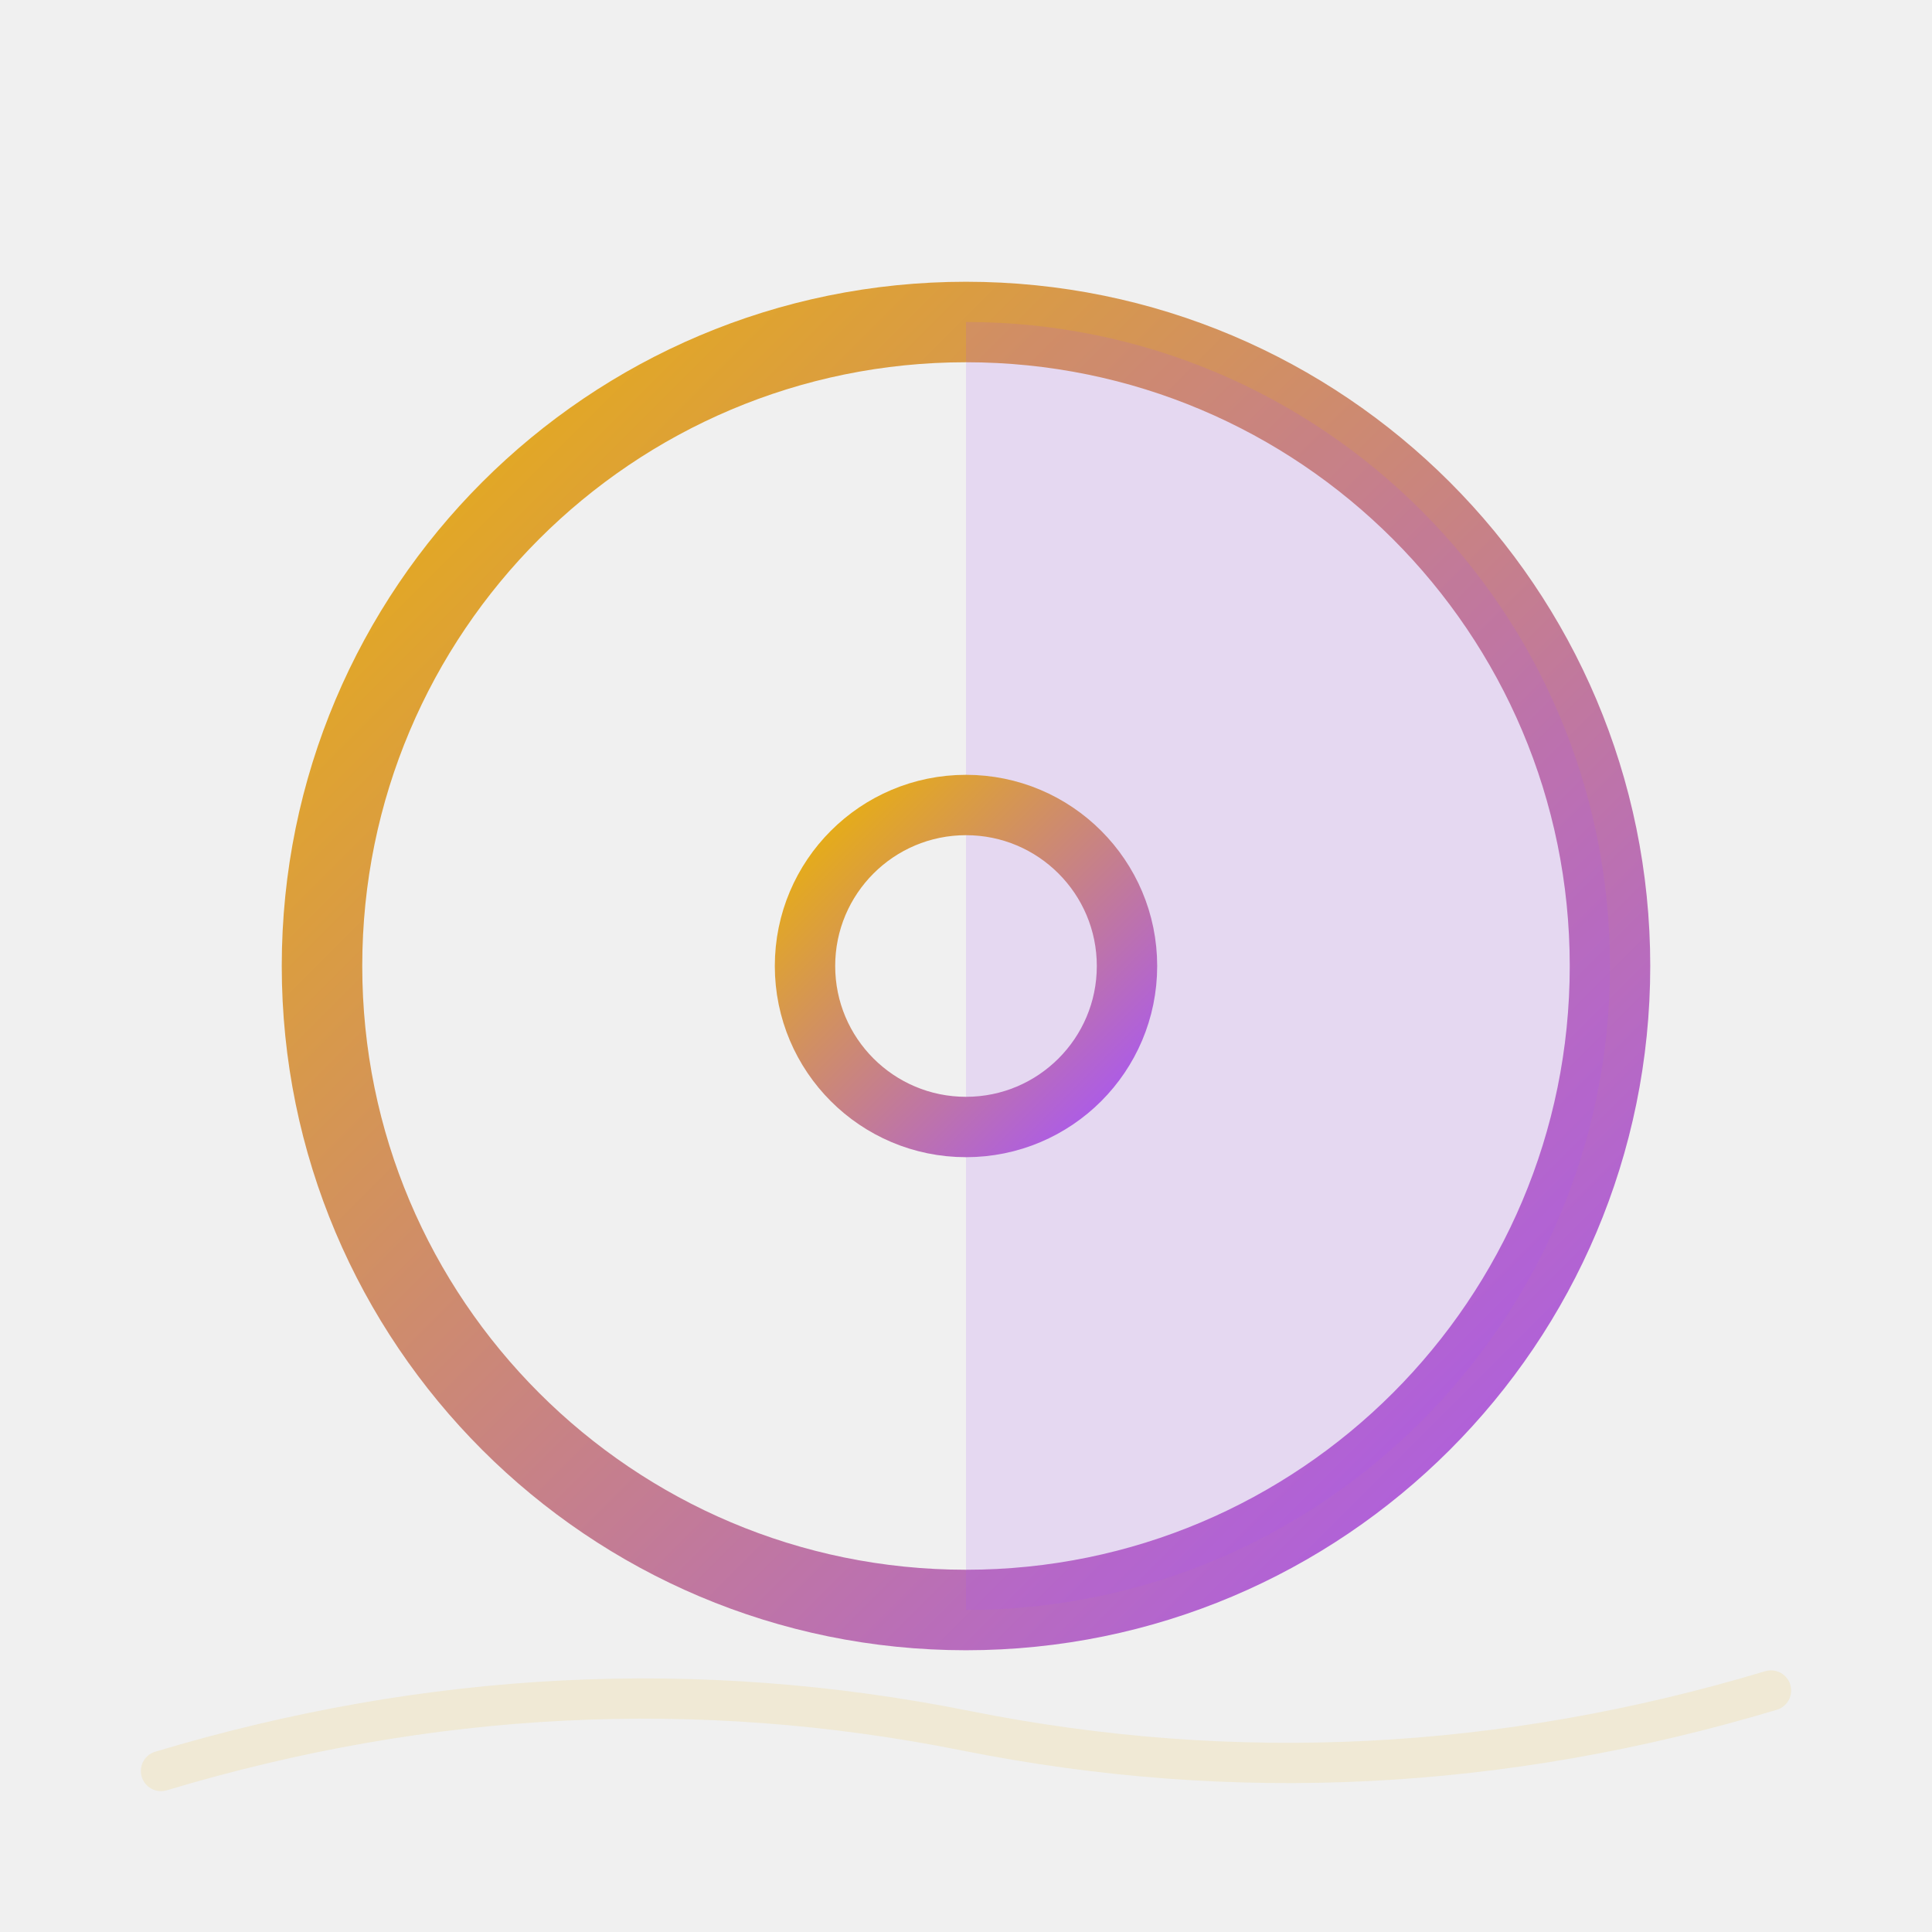
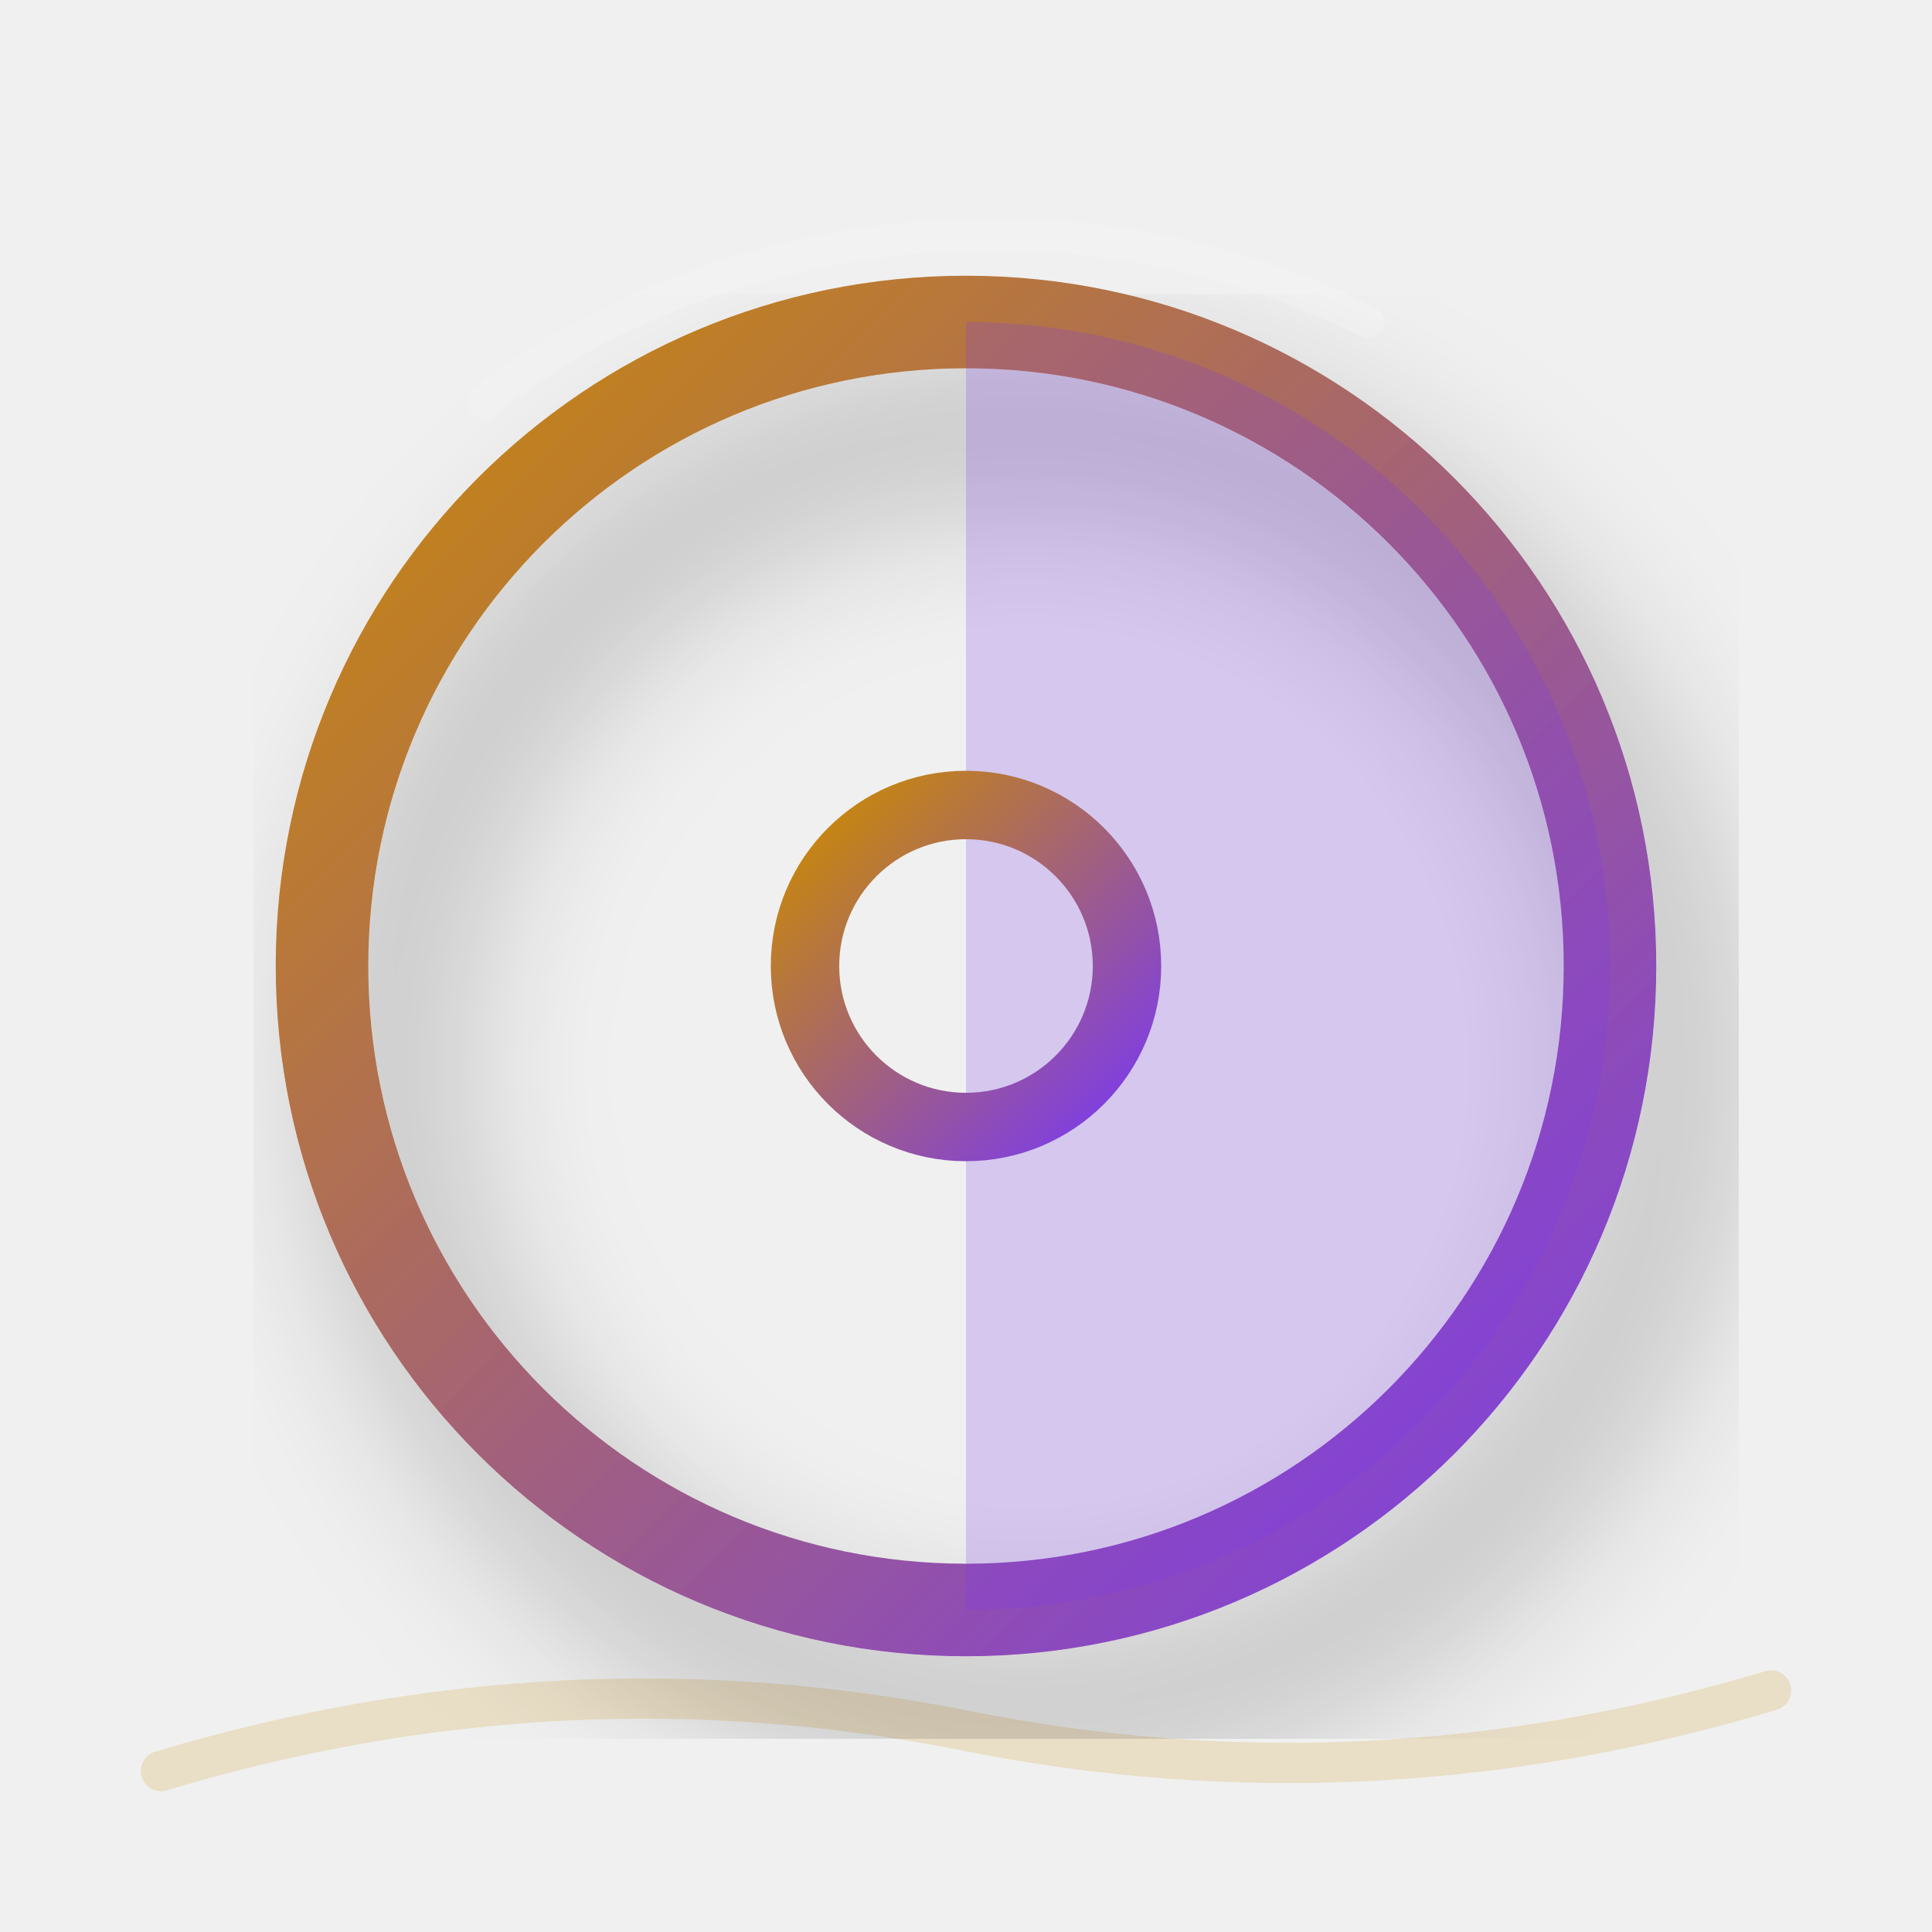
<svg xmlns="http://www.w3.org/2000/svg" viewBox="0 0 48 48" fill="none" stroke-linecap="round" stroke-linejoin="round">
  <defs>
    <linearGradient id="mth" x1="0%" y1="0%" x2="100%" y2="100%">
-       <stop offset="0%" stop-color="#eab308" />
-       <stop offset="100%" stop-color="#a855f7" />
+       <stop offset="0%" stop-color="#ca8a04" />
+       <stop offset="100%" stop-color="#7c3aed" />
    </linearGradient>
+     <filter id="s3d_theme">
+       <feDropShadow dx="1.5" dy="2.5" stdDeviation="2" flood-opacity=".3" />
+     </filter>
  </defs>
-   <path d="M4 44 Q14 41 24 43 Q34 45 44 42" stroke="#eab308" stroke-width="1" fill="none" opacity="0.12" stroke-linecap="round" />
-   <circle cx="24" cy="24" r="16" stroke="url(#mth)" stroke-width="2" fill="none" />
-   <path d="M24 8v32a16 16 0 0 0 0-32z" fill="#a855f7" fill-opacity=".15" />
-   <circle cx="24" cy="24" r="4" stroke="url(#mth)" stroke-width="1.5" fill="none" />
+   <path d="M4 44 Q14 41 24 43 Q34 45 44 42" stroke="#ca8a04" stroke-width="1" fill="none" opacity="0.18" stroke-linecap="round" />
+   <circle cx="24" cy="24" r="16" stroke="url(#mth)" stroke-width="2.3" fill="none" fill-opacity="0.09" filter="url(#s3d_theme)" />
+   <path d="M24 8v32a16 16 0 0 0 0-32z" fill="#7c3aed" fill-opacity="0.22" />
+   <circle cx="24" cy="24" r="4" stroke="url(#mth)" stroke-width="1.7" fill="none" />
+   <path d="M12 10c5-4 14-6 22-2" stroke="white" stroke-width="0.8" opacity=".15" fill="none" />
</svg>
